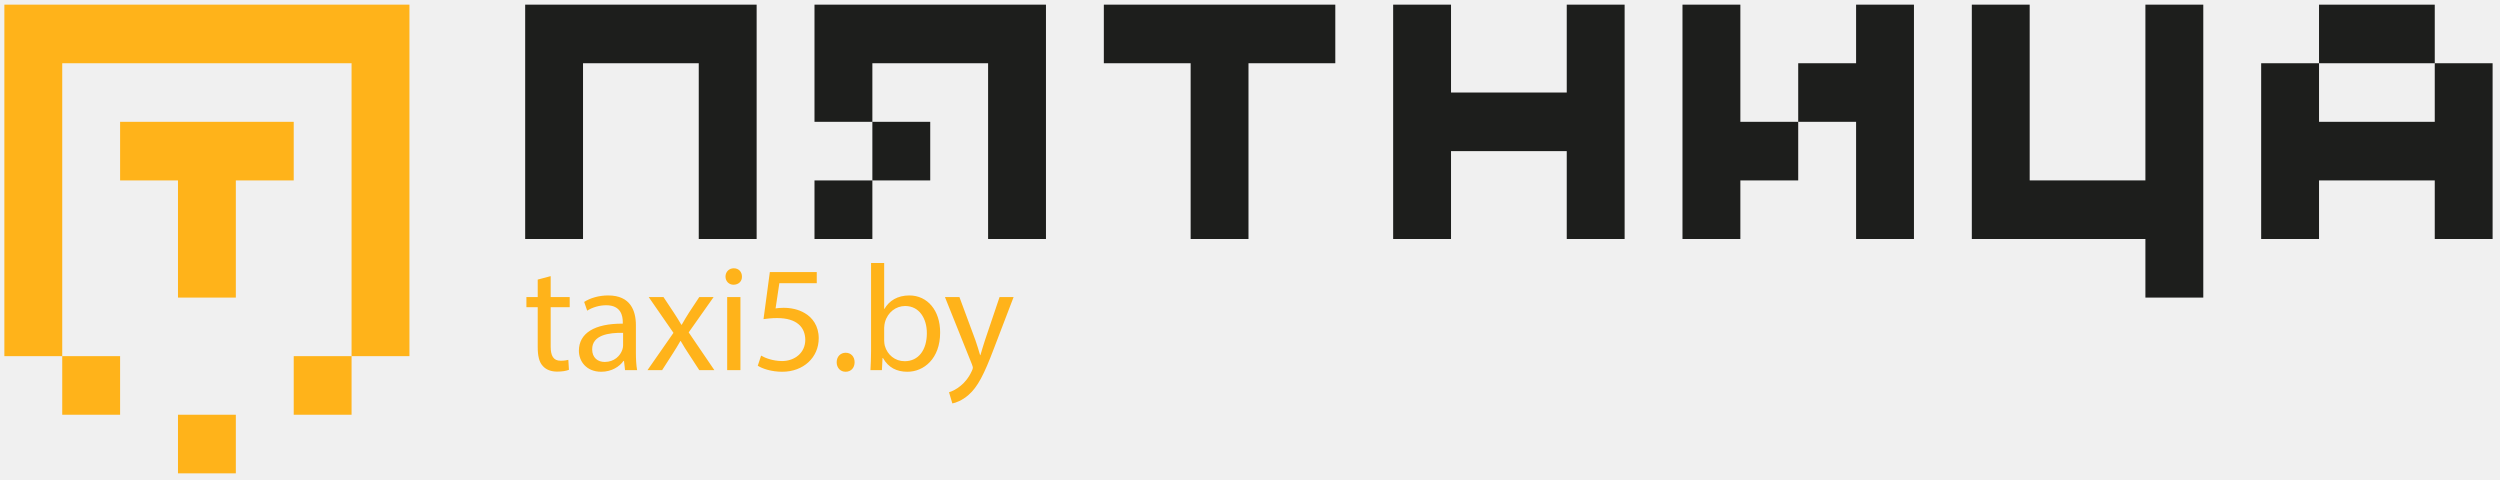
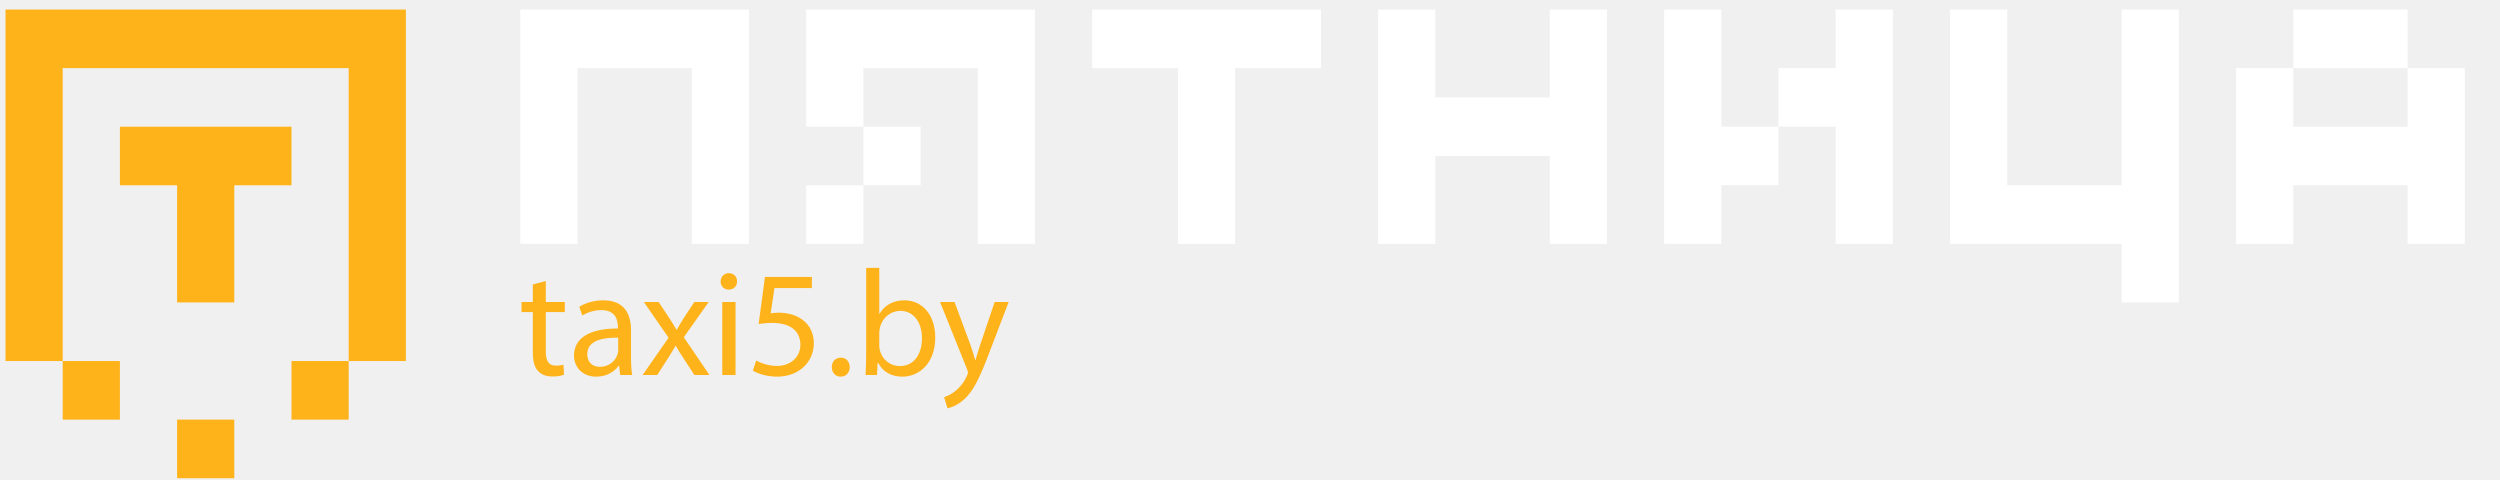
<svg xmlns="http://www.w3.org/2000/svg" width="172px" height="33px" viewBox="0 0 172 33" version="1.1">
  <defs />
  <g id="Page-1" stroke="none" stroke-width="1" fill="none" fill-rule="evenodd">
-     <g id="HEAD-3" transform="translate(-34, -37)">
-       <g id="header" transform="translate(34, 16)">
-         <g id="logo_blk" transform="translate(0, 21)">
-           <path d="M0.301,0.32 L0.301,24.503 L4.282,24.503 L4.282,4.351 L24.188,4.351 L24.188,24.503 L28.17,24.503 L28.17,0.32 L0.301,0.32 L0.301,0.32 Z M20.208,28.534 L24.188,28.534 L24.188,24.503 L20.208,24.503 L20.208,28.534 Z M4.282,28.534 L8.263,28.534 L8.263,24.503 L4.282,24.503 L4.282,28.534 Z M12.245,32.566 L16.225,32.566 L16.225,28.534 L12.245,28.534 L12.245,32.566 Z M20.208,8.381 L8.263,8.381 L8.263,12.413 L12.245,12.413 L12.245,20.474 L16.225,20.474 L16.225,12.413 L20.208,12.413 L20.208,8.381 L20.208,8.381 Z" id="Fill-1" fill="#FFB31A" />
-           <path d="M36.132,16.443 L40.112,16.443 L40.112,4.351 L48.074,4.351 L48.074,16.443 L52.057,16.443 L52.057,0.32 L36.132,0.32 L36.132,16.443 L36.132,16.443 Z M159.549,4.351 L167.511,4.351 L167.511,0.321 L159.549,0.321 L159.549,4.351 Z M167.511,4.351 L167.511,8.381 L159.549,8.381 L159.549,4.351 L155.568,4.351 L155.568,16.443 L159.549,16.443 L159.549,12.413 L167.511,12.413 L167.511,16.443 L171.491,16.443 L171.491,4.351 L167.511,4.351 L167.511,4.351 Z M107.792,6.366 L99.83,6.366 L99.83,0.32 L95.849,0.32 L95.849,16.443 L99.83,16.443 L99.83,10.397 L107.792,10.397 L107.792,16.443 L111.774,16.443 L111.774,0.32 L107.792,0.32 L107.792,6.366 L107.792,6.366 Z M147.604,12.412 L139.642,12.412 L139.642,0.32 L135.661,0.32 L135.661,16.443 L147.604,16.443 L147.604,20.474 L151.586,20.474 L151.586,0.32 L147.604,0.32 L147.604,12.412 L147.604,12.412 Z M127.699,4.351 L123.717,4.351 L123.717,8.381 L119.737,8.381 L119.737,0.32 L115.755,0.32 L115.755,16.443 L119.737,16.443 L119.737,12.413 L123.717,12.413 L123.717,8.381 L127.699,8.381 L127.699,16.443 L131.68,16.443 L131.68,0.32 L127.699,0.32 L127.699,4.351 L127.699,4.351 Z M56.037,8.381 L60.019,8.381 L60.019,4.351 L67.981,4.351 L67.981,16.443 L71.962,16.443 L71.962,0.32 L56.037,0.32 L56.037,8.381 L56.037,8.381 Z M75.944,4.351 L81.916,4.351 L81.916,16.443 L85.896,16.443 L85.896,4.351 L91.869,4.351 L91.869,0.32 L75.944,0.32 L75.944,4.351 L75.944,4.351 Z M60.019,12.413 L64,12.413 L64,8.381 L60.019,8.381 L60.019,12.413 Z M56.037,16.443 L60.019,16.443 L60.019,12.414 L56.037,12.414 L56.037,16.443 Z" id="Fill-2" fill="#1D1E1C" />
-           <path d="M36.995,19.236 L36.995,20.44 L36.217,20.44 L36.217,21.136 L36.995,21.136 L36.995,23.875 C36.995,24.467 37.088,24.913 37.348,25.183 C37.566,25.432 37.908,25.567 38.333,25.567 C38.686,25.567 38.966,25.515 39.143,25.442 L39.101,24.757 C38.987,24.788 38.811,24.819 38.572,24.819 C38.064,24.819 37.887,24.467 37.887,23.844 L37.887,21.136 L39.195,21.136 L39.195,20.44 L37.887,20.44 L37.887,18.998 L36.995,19.236 Z M43.833,25.463 C43.771,25.12 43.75,24.695 43.75,24.259 L43.75,22.381 C43.75,21.374 43.377,20.326 41.841,20.326 C41.208,20.326 40.606,20.503 40.191,20.772 L40.399,21.374 C40.751,21.146 41.239,21.001 41.706,21.001 C42.733,21.001 42.848,21.748 42.848,22.163 L42.848,22.267 C40.907,22.256 39.828,22.92 39.828,24.135 C39.828,24.861 40.347,25.577 41.364,25.577 C42.08,25.577 42.619,25.224 42.899,24.83 L42.931,24.83 L43.003,25.463 L43.833,25.463 Z M42.868,23.771 C42.868,23.865 42.848,23.969 42.816,24.062 C42.671,24.487 42.256,24.902 41.602,24.902 C41.135,24.902 40.741,24.622 40.741,24.031 C40.741,23.055 41.872,22.879 42.868,22.9 L42.868,23.771 Z M44.632,20.44 L46.334,22.9 L44.549,25.463 L45.556,25.463 L46.282,24.332 C46.469,24.031 46.646,23.761 46.812,23.46 L46.832,23.46 C47.009,23.761 47.175,24.041 47.372,24.332 L48.109,25.463 L49.147,25.463 L47.382,22.869 L49.095,20.44 L48.109,20.44 L47.403,21.509 C47.237,21.779 47.071,22.038 46.905,22.339 L46.874,22.339 C46.708,22.059 46.552,21.8 46.365,21.519 L45.649,20.44 L44.632,20.44 Z M50.942,25.463 L50.942,20.44 L50.029,20.44 L50.029,25.463 L50.942,25.463 Z M50.485,18.458 C50.153,18.458 49.914,18.707 49.914,19.029 C49.914,19.34 50.143,19.589 50.464,19.589 C50.828,19.589 51.056,19.34 51.046,19.029 C51.046,18.707 50.828,18.458 50.485,18.458 Z M56.193,18.718 L52.965,18.718 L52.53,21.955 C52.779,21.924 53.08,21.883 53.464,21.883 C54.813,21.883 55.394,22.505 55.404,23.377 C55.404,24.28 54.667,24.84 53.806,24.84 C53.194,24.84 52.644,24.633 52.364,24.467 L52.135,25.162 C52.457,25.369 53.08,25.577 53.816,25.577 C55.28,25.577 56.328,24.591 56.328,23.273 C56.328,22.422 55.892,21.841 55.363,21.54 C54.947,21.291 54.429,21.177 53.91,21.177 C53.661,21.177 53.515,21.198 53.36,21.219 L53.619,19.486 L56.193,19.486 L56.193,18.718 Z M58.175,25.577 C58.559,25.577 58.797,25.297 58.797,24.923 C58.797,24.539 58.548,24.269 58.185,24.269 C57.822,24.269 57.563,24.539 57.563,24.923 C57.563,25.297 57.812,25.577 58.175,25.577 Z M60.676,25.463 L60.717,24.633 L60.748,24.633 C61.122,25.297 61.703,25.577 62.429,25.577 C63.55,25.577 64.681,24.685 64.681,22.889 C64.692,21.364 63.81,20.326 62.564,20.326 C61.755,20.326 61.174,20.689 60.852,21.25 L60.831,21.25 L60.831,18.095 L59.929,18.095 L59.929,24.166 C59.929,24.612 59.908,25.12 59.887,25.463 L60.676,25.463 Z M60.831,22.547 C60.831,22.402 60.862,22.277 60.883,22.173 C61.07,21.478 61.651,21.053 62.274,21.053 C63.249,21.053 63.768,21.914 63.768,22.92 C63.768,24.072 63.197,24.851 62.243,24.851 C61.579,24.851 61.049,24.415 60.873,23.782 C60.852,23.678 60.831,23.564 60.831,23.45 L60.831,22.547 Z M65.013,20.44 L66.87,25.069 C66.912,25.183 66.933,25.255 66.933,25.307 C66.933,25.359 66.902,25.432 66.86,25.525 C66.652,25.992 66.341,26.345 66.092,26.542 C65.822,26.77 65.521,26.916 65.293,26.988 L65.521,27.756 C65.75,27.715 66.196,27.559 66.642,27.165 C67.265,26.625 67.711,25.743 68.365,24.02 L69.735,20.44 L68.769,20.44 L67.773,23.387 C67.649,23.751 67.545,24.135 67.452,24.435 L67.431,24.435 C67.348,24.135 67.223,23.74 67.109,23.408 L66.009,20.44 L65.013,20.44 Z" id="taxi5.by" fill="#FFB31A" />
+     <g id="Index" transform="translate(-34, -52)">
+       <g id="HEAD-2" transform="translate(1, -1)">
+         <g id="header" transform="translate(33, 34)">
+           <g id="logo" transform="translate(0, 20)">
+             <path d="M0.38,-0.344 L0.38,23.839 L4.314,23.839 L4.314,3.686 L23.989,3.686 L23.989,23.839 L27.924,23.839 L27.924,-0.344 L0.38,-0.344 L0.38,-0.344 Z M20.055,27.87 L23.989,27.87 L23.989,23.839 L20.055,23.839 L20.055,27.87 Z M4.314,27.87 L8.249,27.87 L8.249,23.839 L4.314,23.839 L4.314,27.87 Z M12.184,31.901 L16.119,31.901 L16.119,27.87 L12.184,27.87 L12.184,31.901 Z M20.055,7.716 L8.249,7.716 L8.249,11.748 L12.184,11.748 L12.184,19.808 L16.119,19.808 L16.119,11.748 L20.055,11.748 L20.055,7.716 L20.055,7.716 Z" id="Fill-1" fill="#FFB31A" />
+             <path d="M35.794,15.779 L39.728,15.779 L39.728,3.686 L47.597,3.686 L47.597,15.779 L51.533,15.779 L51.533,-0.344 L35.794,-0.344 L35.794,15.779 L35.794,15.779 Z M157.775,3.686 L165.645,3.686 L165.645,-0.345 L157.775,-0.345 L157.775,3.686 Z M165.645,3.686 L165.645,7.716 L157.775,7.716 L157.775,3.686 L153.841,3.686 L153.841,15.779 L157.775,15.779 L157.775,11.748 L165.645,11.748 L165.645,15.779 L169.579,15.779 L169.579,3.686 L165.645,3.686 L165.645,3.686 Z M106.621,5.703 L98.751,5.703 L98.751,-0.344 L94.816,-0.344 L94.816,15.779 L98.751,15.779 L98.751,9.732 L106.621,9.732 L106.621,15.779 L110.556,15.779 L110.556,-0.344 L106.621,-0.344 L106.621,5.703 L106.621,5.703 Z M145.97,11.748 L138.1,11.748 L138.1,-0.344 L134.165,-0.344 L134.165,15.779 L145.97,15.779 L145.97,19.808 L149.905,19.808 L149.905,-0.344 L145.97,-0.344 L145.97,11.748 L145.97,11.748 Z M126.296,3.686 L122.36,3.686 L122.36,7.716 L118.426,7.716 L118.426,-0.344 L114.491,-0.344 L114.491,15.779 L118.426,15.779 L118.426,11.748 L122.36,11.748 L122.36,7.716 L126.296,7.716 L126.296,15.779 L130.231,15.779 L130.231,-0.344 L126.296,-0.344 L126.296,3.686 L126.296,3.686 Z M55.468,7.716 L59.403,7.716 L59.403,3.686 L67.272,3.686 L67.272,15.779 L71.207,15.779 L71.207,-0.344 L55.468,-0.344 L55.468,7.716 L55.468,7.716 Z M75.143,3.686 L81.044,3.686 L81.044,15.779 L84.979,15.779 L84.979,3.686 L90.883,3.686 L90.883,-0.344 L75.143,-0.344 L75.143,3.686 L75.143,3.686 Z M59.403,11.748 L63.338,11.748 L63.338,7.716 L59.403,7.716 L59.403,11.748 Z M55.468,15.779 L59.403,15.779 L59.403,11.749 L55.468,11.749 L55.468,15.779 Z" id="Fill-2" fill="#FFFFFF" />
+             <path d="M36.658,18.572 L36.658,19.776 L35.88,19.776 L35.88,20.471 L36.658,20.471 L36.658,23.211 C36.658,23.802 36.751,24.249 37.011,24.518 C37.229,24.767 37.571,24.902 37.997,24.902 C38.35,24.902 38.63,24.851 38.806,24.778 L38.765,24.093 C38.651,24.124 38.474,24.155 38.235,24.155 C37.727,24.155 37.551,23.802 37.551,23.18 L37.551,20.471 L38.858,20.471 L38.858,19.776 L37.551,19.776 L37.551,18.334 L36.658,18.572 Z M43.497,24.799 C43.434,24.456 43.414,24.031 43.414,23.595 L43.414,21.717 C43.414,20.71 43.04,19.662 41.504,19.662 C40.871,19.662 40.269,19.838 39.854,20.108 L40.062,20.71 C40.415,20.482 40.902,20.336 41.369,20.336 C42.397,20.336 42.511,21.084 42.511,21.499 L42.511,21.602 C40.57,21.592 39.491,22.256 39.491,23.47 C39.491,24.197 40.01,24.913 41.027,24.913 C41.743,24.913 42.283,24.56 42.563,24.166 L42.594,24.166 L42.667,24.799 L43.497,24.799 Z M42.532,23.107 C42.532,23.201 42.511,23.304 42.48,23.398 C42.334,23.823 41.919,24.238 41.266,24.238 C40.799,24.238 40.404,23.958 40.404,23.367 C40.404,22.391 41.535,22.215 42.532,22.235 L42.532,23.107 Z M44.296,19.776 L45.998,22.235 L44.213,24.799 L45.219,24.799 L45.946,23.668 C46.133,23.367 46.309,23.097 46.475,22.796 L46.496,22.796 C46.672,23.097 46.838,23.377 47.035,23.668 L47.772,24.799 L48.81,24.799 L47.046,22.204 L48.758,19.776 L47.772,19.776 L47.066,20.845 C46.9,21.115 46.734,21.374 46.568,21.675 L46.537,21.675 C46.371,21.395 46.216,21.135 46.029,20.855 L45.313,19.776 L44.296,19.776 Z M50.605,24.799 L50.605,19.776 L49.692,19.776 L49.692,24.799 L50.605,24.799 Z M50.149,17.794 C49.816,17.794 49.578,18.043 49.578,18.365 C49.578,18.676 49.806,18.925 50.128,18.925 C50.491,18.925 50.719,18.676 50.709,18.365 C50.709,18.043 50.491,17.794 50.149,17.794 Z M55.856,18.053 L52.629,18.053 L52.193,21.291 C52.442,21.26 52.743,21.218 53.127,21.218 C54.476,21.218 55.057,21.841 55.067,22.713 C55.067,23.616 54.331,24.176 53.469,24.176 C52.857,24.176 52.307,23.968 52.027,23.802 L51.798,24.498 C52.12,24.705 52.743,24.913 53.48,24.913 C54.943,24.913 55.991,23.927 55.991,22.609 C55.991,21.758 55.555,21.177 55.026,20.876 C54.611,20.627 54.092,20.513 53.573,20.513 C53.324,20.513 53.179,20.534 53.023,20.554 L53.282,18.821 L55.856,18.821 L55.856,18.053 Z M57.838,24.913 C58.222,24.913 58.461,24.633 58.461,24.259 C58.461,23.875 58.212,23.605 57.848,23.605 C57.485,23.605 57.226,23.875 57.226,24.259 C57.226,24.633 57.475,24.913 57.838,24.913 Z M60.339,24.799 L60.38,23.968 L60.412,23.968 C60.785,24.633 61.366,24.913 62.093,24.913 C63.213,24.913 64.345,24.02 64.345,22.225 C64.355,20.7 63.473,19.662 62.228,19.662 C61.418,19.662 60.837,20.025 60.515,20.585 L60.495,20.585 L60.495,17.431 L59.592,17.431 L59.592,23.501 C59.592,23.948 59.571,24.456 59.55,24.799 L60.339,24.799 Z M60.495,21.883 C60.495,21.737 60.526,21.613 60.547,21.509 C60.733,20.814 61.314,20.388 61.937,20.388 C62.913,20.388 63.431,21.25 63.431,22.256 C63.431,23.408 62.861,24.186 61.906,24.186 C61.242,24.186 60.713,23.751 60.536,23.118 C60.515,23.014 60.495,22.9 60.495,22.785 L60.495,21.883 Z M64.676,19.776 L66.534,24.404 C66.575,24.518 66.596,24.591 66.596,24.643 C66.596,24.695 66.565,24.767 66.523,24.861 C66.316,25.328 66.004,25.681 65.755,25.878 C65.486,26.106 65.185,26.251 64.956,26.324 L65.185,27.092 C65.413,27.05 65.859,26.895 66.305,26.5 C66.928,25.961 67.374,25.079 68.028,23.356 L69.398,19.776 L68.433,19.776 L67.436,22.723 C67.312,23.086 67.208,23.47 67.115,23.771 L67.094,23.771 C67.011,23.47 66.887,23.076 66.772,22.744 L65.672,19.776 L64.676,19.776 Z" id="taxi5.by" fill="#FFB31A" />
+           </g>
        </g>
      </g>
    </g>
  </g>
</svg>
